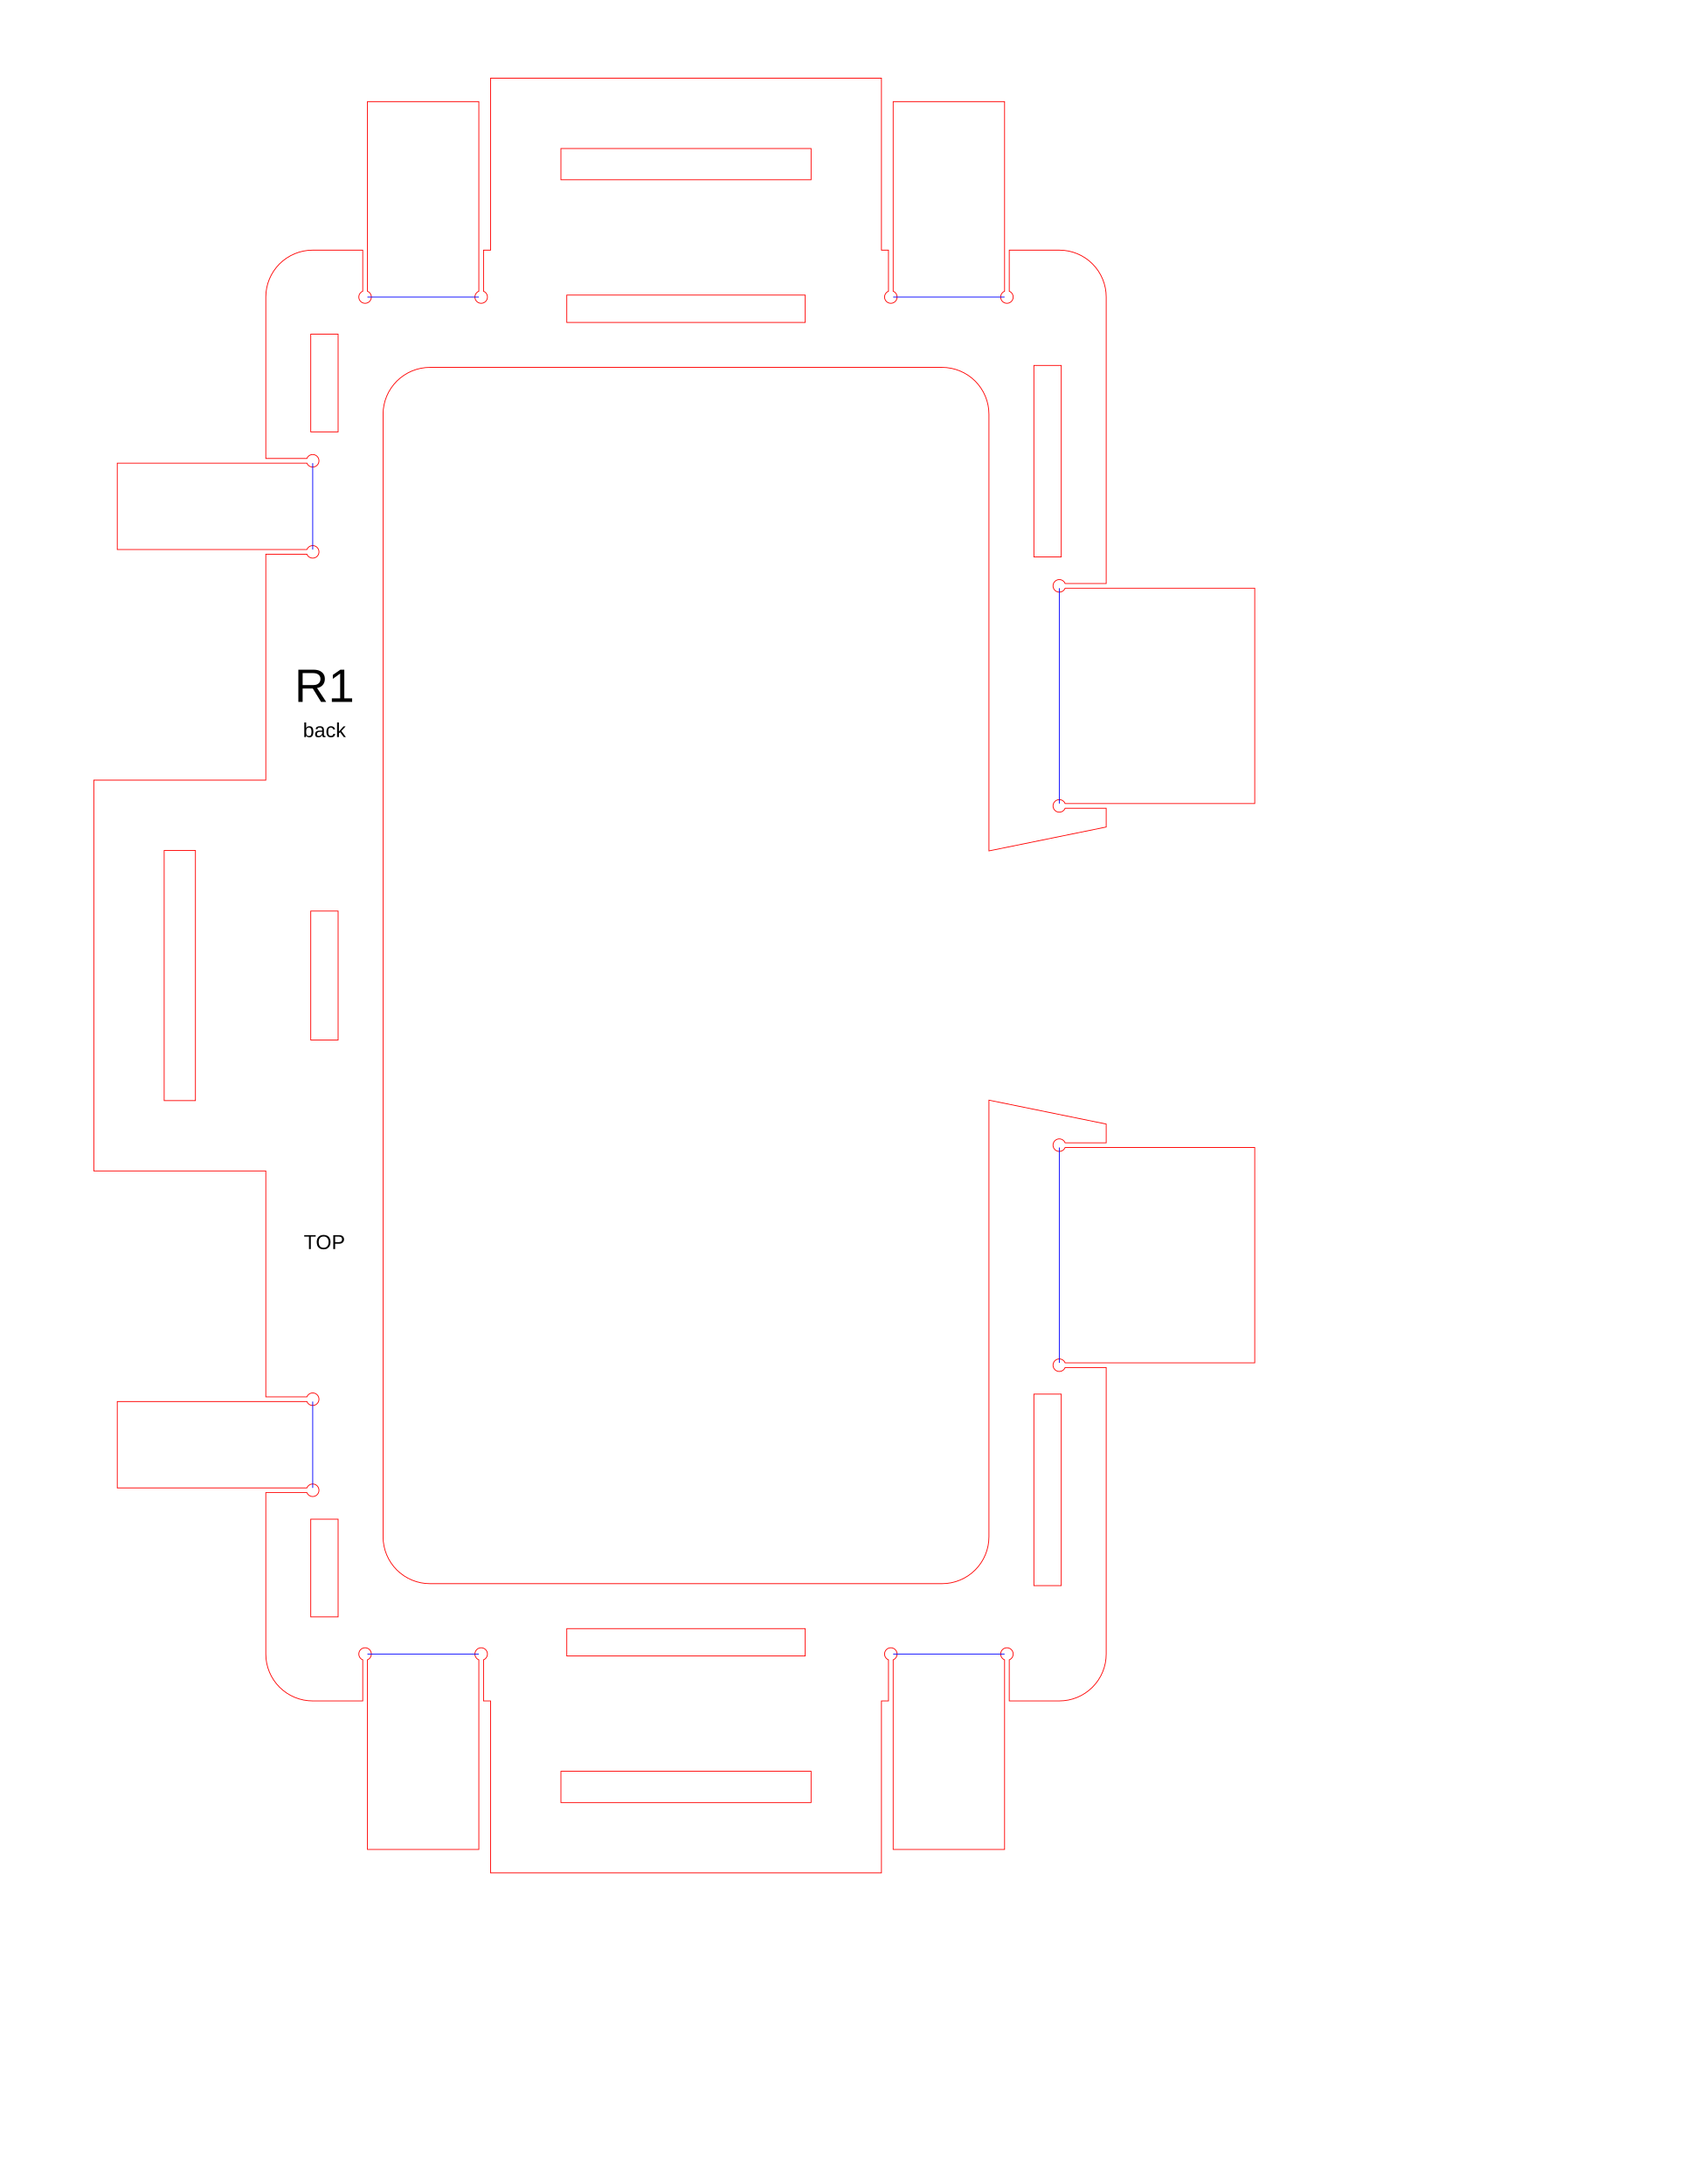
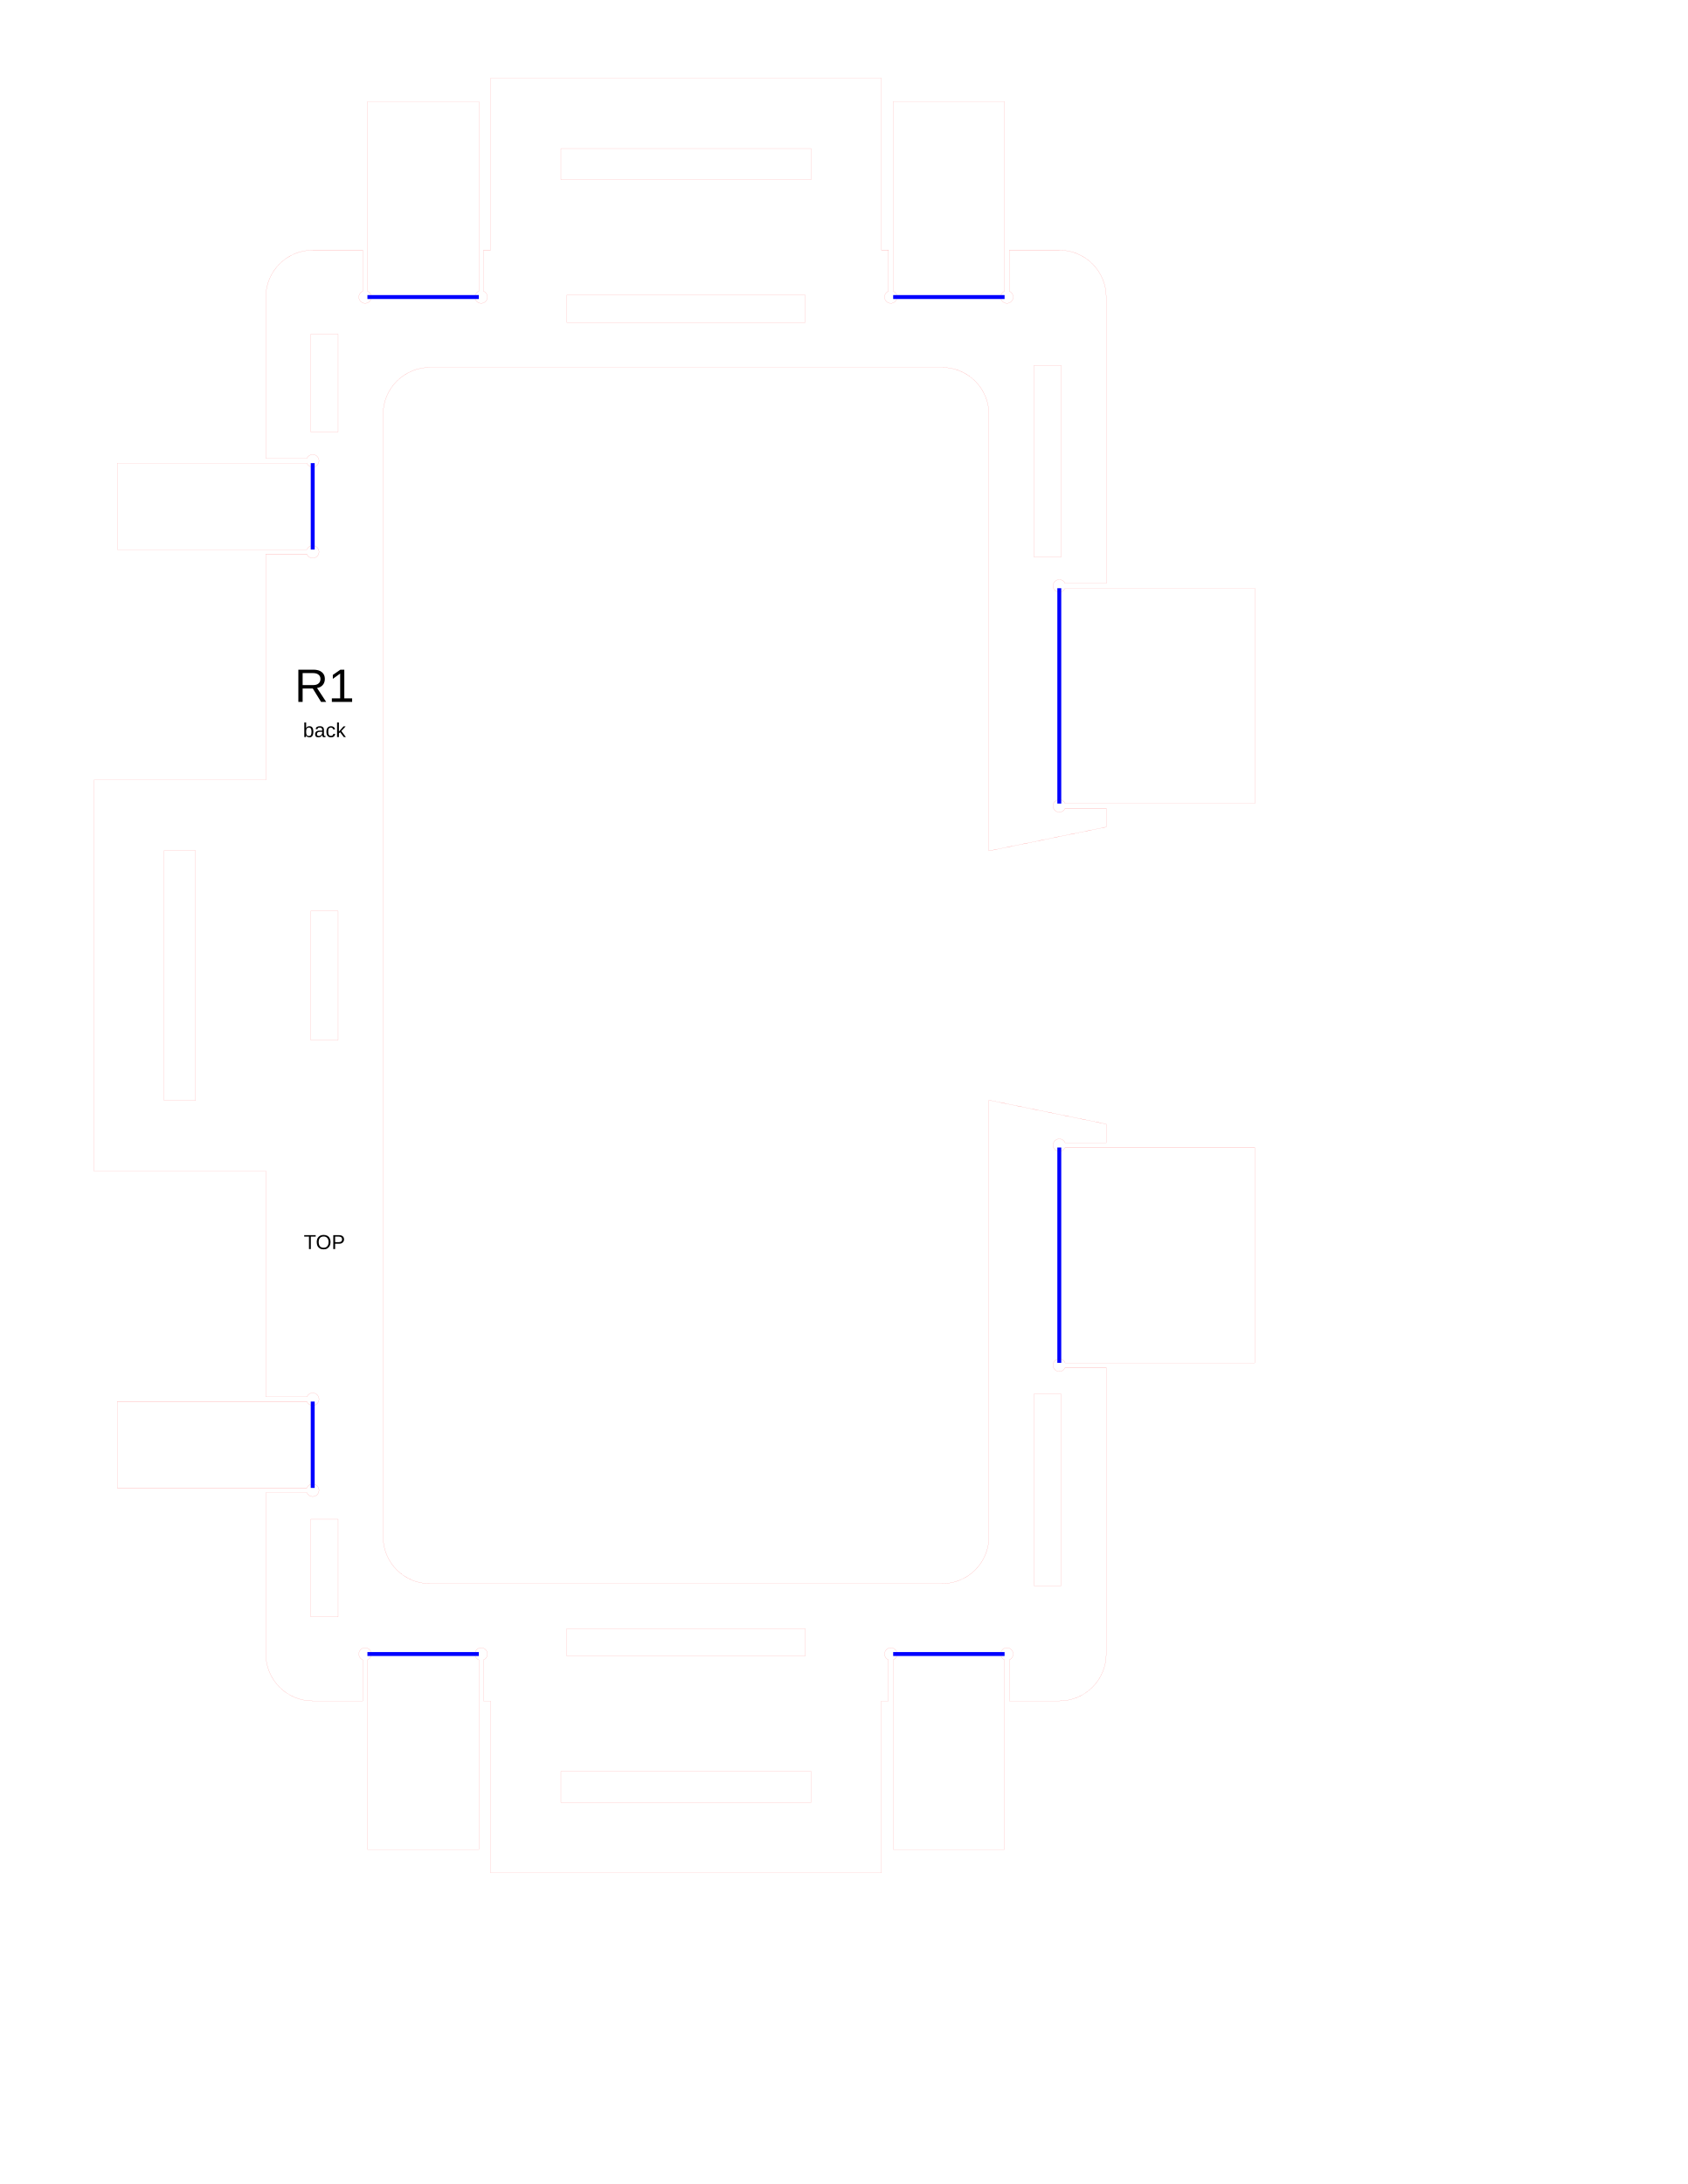
- <svg xmlns="http://www.w3.org/2000/svg" width="215.9mm" height="279.4mm" viewBox="0 0 215.9 279.4">
-   <path fill="none" stroke="#ff0000" stroke-width="0.1" d="M128.000,211.600 L128.007,211.704 L128.027,211.807 L128.061,211.906 L128.107,212.000 L128.165,212.087 L128.234,212.166 L128.313,212.235 L128.400,212.293 L128.494,212.339 L128.500,212.341 L128.500,217.600 L128.500,219.600 L128.500,236.600 L114.250,236.600 L114.250,219.600 L114.250,217.600 L114.250,212.341 L114.256,212.339 L114.350,212.293 L114.437,212.235 L114.516,212.166 L114.585,212.087 L114.643,212.000 L114.689,211.906 L114.723,211.807 L114.743,211.704 L114.750,211.600 L114.743,211.496 L114.723,211.393 L114.689,211.294 L114.643,211.200 L114.585,211.113 L114.516,211.034 L114.437,210.965 L114.350,210.907 L114.256,210.861 L114.157,210.827 L114.054,210.807 L113.950,210.800 L113.846,210.807 L113.743,210.827 L113.644,210.861 L113.550,210.907 L113.463,210.965 L113.384,211.034 L113.315,211.113 L113.257,211.200 L113.211,211.294 L113.177,211.393 L113.157,211.496 L113.150,211.600 L113.157,211.704 L113.177,211.807 L113.211,211.906 L113.257,212.000 L113.315,212.087 L113.384,212.166 L113.463,212.235 L113.550,212.293 L113.644,212.339 L113.650,212.341 L113.650,217.600 L112.750,217.600 L112.750,239.600 L62.750,239.600 L62.750,217.600 L61.850,217.600 L61.850,212.341 L61.856,212.339 L61.950,212.293 L62.037,212.235 L62.116,212.166 L62.185,212.087 L62.243,212.000 L62.289,211.906 L62.323,211.807 L62.343,211.704 L62.350,211.600 L62.343,211.496 L62.323,211.393 L62.289,211.294 L62.243,211.200 L62.185,211.113 L62.116,211.034 L62.037,210.965 L61.950,210.907 L61.856,210.861 L61.757,210.827 L61.654,210.807 L61.550,210.800 L61.446,210.807 L61.343,210.827 L61.244,210.861 L61.150,210.907 L61.063,210.965 L60.984,211.034 L60.915,211.113 L60.857,211.200 L60.811,211.294 L60.777,211.393 L60.757,211.496 L60.750,211.600 L60.757,211.704 L60.777,211.807 L60.811,211.906 L60.857,212.000 L60.915,212.087 L60.984,212.166 L61.063,212.235 L61.150,212.293 L61.244,212.339 L61.250,212.341 L61.250,217.600 L61.250,219.600 L61.250,236.600 L47.000,236.600 L47.000,219.600 L47.000,217.600 L47.000,212.341 L47.006,212.339 L47.100,212.293 L47.187,212.235 L47.266,212.166 L47.335,212.087 L47.393,212.000 L47.439,211.906 L47.473,211.807 L47.493,211.704 L47.500,211.600 L47.493,211.496 L47.473,211.393 L47.439,211.294 L47.393,211.200 L47.335,211.113 L47.266,211.034 L47.187,210.965 L47.100,210.907 L47.006,210.861 L46.907,210.827 L46.804,210.807 L46.700,210.800 L46.596,210.807 L46.493,210.827 L46.394,210.861 L46.300,210.907 L46.213,210.965 L46.134,211.034 L46.065,211.113 L46.007,211.200 L45.961,211.294 L45.927,211.393 L45.907,211.496 L45.900,211.600 L45.907,211.704 L45.927,211.807 L45.961,211.906 L46.007,212.000 L46.065,212.087 L46.134,212.166 L46.213,212.235 L46.300,212.293 L46.394,212.339 L46.400,212.341 L46.400,217.600 L40.000,217.600 L39.412,217.571 L38.829,217.485 L38.258,217.342 L37.704,217.143 L37.172,216.892 L36.667,216.589 L36.194,216.238 L35.757,215.843 L35.362,215.406 L35.011,214.933 L34.708,214.428 L34.457,213.896 L34.258,213.342 L34.115,212.771 L34.029,212.188 L34.000,211.600 L34.000,190.950 L39.259,190.950 L39.261,190.956 L39.307,191.050 L39.365,191.137 L39.434,191.216 L39.513,191.285 L39.600,191.343 L39.694,191.389 L39.793,191.423 L39.896,191.443 L40.000,191.450 L40.104,191.443 L40.207,191.423 L40.306,191.389 L40.400,191.343 L40.487,191.285 L40.566,191.216 L40.635,191.137 L40.693,191.050 L40.739,190.956 L40.773,190.857 L40.793,190.754 L40.800,190.650 L40.793,190.546 L40.773,190.443 L40.739,190.344 L40.693,190.250 L40.635,190.163 L40.566,190.084 L40.487,190.015 L40.400,189.957 L40.306,189.911 L40.207,189.877 L40.104,189.857 L40.000,189.850 L39.896,189.857 L39.793,189.877 L39.694,189.911 L39.600,189.957 L39.513,190.015 L39.434,190.084 L39.365,190.163 L39.307,190.250 L39.261,190.344 L39.259,190.350 L34.000,190.350 L32.000,190.350 L15.000,190.350 L15.000,179.300 L32.000,179.300 L34.000,179.300 L39.259,179.300 L39.261,179.306 L39.307,179.400 L39.365,179.487 L39.434,179.566 L39.513,179.635 L39.600,179.693 L39.694,179.739 L39.793,179.773 L39.896,179.793 L40.000,179.800 L40.104,179.793 L40.207,179.773 L40.306,179.739 L40.400,179.693 L40.487,179.635 L40.566,179.566 L40.635,179.487 L40.693,179.400 L40.739,179.306 L40.773,179.207 L40.793,179.104 L40.800,179.000 L40.793,178.896 L40.773,178.793 L40.739,178.694 L40.693,178.600 L40.635,178.513 L40.566,178.434 L40.487,178.365 L40.400,178.307 L40.306,178.261 L40.207,178.227 L40.104,178.207 L40.000,178.200 L39.896,178.207 L39.793,178.227 L39.694,178.261 L39.600,178.307 L39.513,178.365 L39.434,178.434 L39.365,178.513 L39.307,178.600 L39.261,178.694 L39.259,178.700 L34.000,178.700 L34.000,149.800 L12.000,149.800 L12.000,99.800 L34.000,99.800 L34.000,70.900 L39.259,70.900 L39.261,70.906 L39.307,71.000 L39.365,71.087 L39.434,71.166 L39.513,71.235 L39.600,71.293 L39.694,71.339 L39.793,71.373 L39.896,71.393 L40.000,71.400 L40.104,71.393 L40.207,71.373 L40.306,71.339 L40.400,71.293 L40.487,71.235 L40.566,71.166 L40.635,71.087 L40.693,71.000 L40.739,70.906 L40.773,70.807 L40.793,70.704 L40.800,70.600 L40.793,70.496 L40.773,70.393 L40.739,70.294 L40.693,70.200 L40.635,70.113 L40.566,70.034 L40.487,69.965 L40.400,69.907 L40.306,69.861 L40.207,69.827 L40.104,69.807 L40.000,69.800 L39.896,69.807 L39.793,69.827 L39.694,69.861 L39.600,69.907 L39.513,69.965 L39.434,70.034 L39.365,70.113 L39.307,70.200 L39.261,70.294 L39.259,70.300 L34.000,70.300 L32.000,70.300 L15.000,70.300 L15.000,59.250 L32.000,59.250 L34.000,59.250 L39.259,59.250 L39.261,59.256 L39.307,59.350 L39.365,59.437 L39.434,59.516 L39.513,59.585 L39.600,59.643 L39.694,59.689 L39.793,59.723 L39.896,59.743 L40.000,59.750 L40.104,59.743 L40.207,59.723 L40.306,59.689 L40.400,59.643 L40.487,59.585 L40.566,59.516 L40.635,59.437 L40.693,59.350 L40.739,59.256 L40.773,59.157 L40.793,59.054 L40.800,58.950 L40.793,58.846 L40.773,58.743 L40.739,58.644 L40.693,58.550 L40.635,58.463 L40.566,58.384 L40.487,58.315 L40.400,58.257 L40.306,58.211 L40.207,58.177 L40.104,58.157 L40.000,58.150 L39.896,58.157 L39.793,58.177 L39.694,58.211 L39.600,58.257 L39.513,58.315 L39.434,58.384 L39.365,58.463 L39.307,58.550 L39.261,58.644 L39.259,58.650 L34.000,58.650 L34.000,38.000 L34.029,37.412 L34.115,36.829 L34.258,36.258 L34.457,35.704 L34.708,35.172 L35.011,34.667 L35.362,34.194 L35.757,33.757 L36.194,33.362 L36.667,33.011 L37.172,32.708 L37.704,32.457 L38.258,32.258 L38.829,32.115 L39.412,32.029 L40.000,32.000 L46.400,32.000 L46.400,37.259 L46.394,37.261 L46.300,37.307 L46.213,37.365 L46.134,37.434 L46.065,37.513 L46.007,37.600 L45.961,37.694 L45.927,37.793 L45.907,37.896 L45.900,38.000 L45.907,38.104 L45.927,38.207 L45.961,38.306 L46.007,38.400 L46.065,38.487 L46.134,38.566 L46.213,38.635 L46.300,38.693 L46.394,38.739 L46.493,38.773 L46.596,38.793 L46.700,38.800 L46.804,38.793 L46.907,38.773 L47.006,38.739 L47.100,38.693 L47.187,38.635 L47.266,38.566 L47.335,38.487 L47.393,38.400 L47.439,38.306 L47.473,38.207 L47.493,38.104 L47.500,38.000 L47.493,37.896 L47.473,37.793 L47.439,37.694 L47.393,37.600 L47.335,37.513 L47.266,37.434 L47.187,37.365 L47.100,37.307 L47.006,37.261 L47.000,37.259 L47.000,32.000 L47.000,30.000 L47.000,13.000 L61.250,13.000 L61.250,30.000 L61.250,32.000 L61.250,37.259 L61.244,37.261 L61.150,37.307 L61.063,37.365 L60.984,37.434 L60.915,37.513 L60.857,37.600 L60.811,37.694 L60.777,37.793 L60.757,37.896 L60.750,38.000 L60.757,38.104 L60.777,38.207 L60.811,38.306 L60.857,38.400 L60.915,38.487 L60.984,38.566 L61.063,38.635 L61.150,38.693 L61.244,38.739 L61.343,38.773 L61.446,38.793 L61.550,38.800 L61.654,38.793 L61.757,38.773 L61.856,38.739 L61.950,38.693 L62.037,38.635 L62.116,38.566 L62.185,38.487 L62.243,38.400 L62.289,38.306 L62.323,38.207 L62.343,38.104 L62.350,38.000 L62.343,37.896 L62.323,37.793 L62.289,37.694 L62.243,37.600 L62.185,37.513 L62.116,37.434 L62.037,37.365 L61.950,37.307 L61.856,37.261 L61.850,37.259 L61.850,32.000 L62.750,32.000 L62.750,10.000 L112.750,10.000 L112.750,32.000 L113.650,32.000 L113.650,37.259 L113.644,37.261 L113.550,37.307 L113.463,37.365 L113.384,37.434 L113.315,37.513 L113.257,37.600 L113.211,37.694 L113.177,37.793 L113.157,37.896 L113.150,38.000 L113.157,38.104 L113.177,38.207 L113.211,38.306 L113.257,38.400 L113.315,38.487 L113.384,38.566 L113.463,38.635 L113.550,38.693 L113.644,38.739 L113.743,38.773 L113.846,38.793 L113.950,38.800 L114.054,38.793 L114.157,38.773 L114.256,38.739 L114.350,38.693 L114.437,38.635 L114.516,38.566 L114.585,38.487 L114.643,38.400 L114.689,38.306 L114.723,38.207 L114.743,38.104 L114.750,38.000 L114.743,37.896 L114.723,37.793 L114.689,37.694 L114.643,37.600 L114.585,37.513 L114.516,37.434 L114.437,37.365 L114.350,37.307 L114.256,37.261 L114.250,37.259 L114.250,32.000 L114.250,30.000 L114.250,13.000 L128.500,13.000 L128.500,30.000 L128.500,32.000 L128.500,37.259 L128.494,37.261 L128.400,37.307 L128.313,37.365 L128.234,37.434 L128.165,37.513 L128.107,37.600 L128.061,37.694 L128.027,37.793 L128.007,37.896 L128.000,38.000 L128.007,38.104 L128.027,38.207 L128.061,38.306 L128.107,38.400 L128.165,38.487 L128.234,38.566 L128.313,38.635 L128.400,38.693 L128.494,38.739 L128.593,38.773 L128.696,38.793 L128.800,38.800 L128.904,38.793 L129.007,38.773 L129.106,38.739 L129.200,38.693 L129.287,38.635 L129.366,38.566 L129.435,38.487 L129.493,38.400 L129.539,38.306 L129.573,38.207 L129.593,38.104 L129.600,38.000 L129.593,37.896 L129.573,37.793 L129.539,37.694 L129.493,37.600 L129.435,37.513 L129.366,37.434 L129.287,37.365 L129.200,37.307 L129.106,37.261 L129.100,37.259 L129.100,32.000 L135.500,32.000 L136.088,32.029 L136.671,32.115 L137.242,32.258 L137.796,32.457 L138.328,32.708 L138.833,33.011 L139.306,33.362 L139.743,33.757 L140.138,34.194 L140.489,34.667 L140.792,35.172 L141.043,35.704 L141.242,36.258 L141.385,36.829 L141.471,37.412 L141.500,38.000 L141.500,74.650 L136.241,74.650 L136.239,74.644 L136.193,74.550 L136.135,74.463 L136.066,74.384 L135.987,74.315 L135.900,74.257 L135.806,74.211 L135.707,74.177 L135.604,74.157 L135.500,74.150 L135.396,74.157 L135.293,74.177 L135.194,74.211 L135.100,74.257 L135.013,74.315 L134.934,74.384 L134.865,74.463 L134.807,74.550 L134.761,74.644 L134.727,74.743 L134.707,74.846 L134.700,74.950 L134.707,75.054 L134.727,75.157 L134.761,75.256 L134.807,75.350 L134.865,75.437 L134.934,75.516 L135.013,75.585 L135.100,75.643 L135.194,75.689 L135.293,75.723 L135.396,75.743 L135.500,75.750 L135.604,75.743 L135.707,75.723 L135.806,75.689 L135.900,75.643 L135.987,75.585 L136.066,75.516 L136.135,75.437 L136.193,75.350 L136.239,75.256 L136.241,75.250 L141.500,75.250 L143.500,75.250 L160.500,75.250 L160.500,102.800 L143.500,102.800 L141.500,102.800 L136.241,102.800 L136.239,102.794 L136.193,102.700 L136.135,102.613 L136.066,102.534 L135.987,102.465 L135.900,102.407 L135.806,102.361 L135.707,102.327 L135.604,102.307 L135.500,102.300 L135.396,102.307 L135.293,102.327 L135.194,102.361 L135.100,102.407 L135.013,102.465 L134.934,102.534 L134.865,102.613 L134.807,102.700 L134.761,102.794 L134.727,102.893 L134.707,102.996 L134.700,103.100 L134.707,103.204 L134.727,103.307 L134.761,103.406 L134.807,103.500 L134.865,103.587 L134.934,103.666 L135.013,103.735 L135.100,103.793 L135.194,103.839 L135.293,103.873 L135.396,103.893 L135.500,103.900 L135.604,103.893 L135.707,103.873 L135.806,103.839 L135.900,103.793 L135.987,103.735 L136.066,103.666 L136.135,103.587 L136.193,103.500 L136.239,103.406 L136.241,103.400 L141.500,103.400 L141.500,105.800 L126.500,108.855 L126.500,53.000 L126.471,52.412 L126.385,51.829 L126.242,51.258 L126.043,50.704 L125.792,50.172 L125.489,49.667 L125.138,49.194 L124.743,48.757 L124.306,48.362 L123.833,48.011 L123.328,47.708 L122.796,47.457 L122.242,47.258 L121.671,47.115 L121.088,47.029 L120.500,47.000 L55.000,47.000 L54.412,47.029 L53.829,47.115 L53.258,47.258 L52.704,47.457 L52.172,47.708 L51.667,48.011 L51.194,48.362 L50.757,48.757 L50.362,49.194 L50.011,49.667 L49.708,50.172 L49.457,50.704 L49.258,51.258 L49.115,51.829 L49.029,52.412 L49.000,53.000 L49.000,196.600 L49.029,197.188 L49.115,197.771 L49.258,198.342 L49.457,198.896 L49.708,199.428 L50.011,199.933 L50.362,200.406 L50.757,200.843 L51.194,201.238 L51.667,201.589 L52.172,201.892 L52.704,202.143 L53.258,202.342 L53.829,202.485 L54.412,202.571 L55.000,202.600 L120.500,202.600 L121.088,202.571 L121.671,202.485 L122.242,202.342 L122.796,202.143 L123.328,201.892 L123.833,201.589 L124.306,201.238 L124.743,200.843 L125.138,200.406 L125.489,199.933 L125.792,199.428 L126.043,198.896 L126.242,198.342 L126.385,197.771 L126.471,197.188 L126.500,196.600 L126.500,140.745 L141.500,143.800 L141.500,146.200 L136.241,146.200 L136.239,146.194 L136.193,146.100 L136.135,146.013 L136.066,145.934 L135.987,145.865 L135.900,145.807 L135.806,145.761 L135.707,145.727 L135.604,145.707 L135.500,145.700 L135.396,145.707 L135.293,145.727 L135.194,145.761 L135.100,145.807 L135.013,145.865 L134.934,145.934 L134.865,146.013 L134.807,146.100 L134.761,146.194 L134.727,146.293 L134.707,146.396 L134.700,146.500 L134.707,146.604 L134.727,146.707 L134.761,146.806 L134.807,146.900 L134.865,146.987 L134.934,147.066 L135.013,147.135 L135.100,147.193 L135.194,147.239 L135.293,147.273 L135.396,147.293 L135.500,147.300 L135.604,147.293 L135.707,147.273 L135.806,147.239 L135.900,147.193 L135.987,147.135 L136.066,147.066 L136.135,146.987 L136.193,146.900 L136.239,146.806 L136.241,146.800 L141.500,146.800 L143.500,146.800 L160.500,146.800 L160.500,174.350 L143.500,174.350 L141.500,174.350 L136.241,174.350 L136.239,174.344 L136.193,174.250 L136.135,174.163 L136.066,174.084 L135.987,174.015 L135.900,173.957 L135.806,173.911 L135.707,173.877 L135.604,173.857 L135.500,173.850 L135.396,173.857 L135.293,173.877 L135.194,173.911 L135.100,173.957 L135.013,174.015 L134.934,174.084 L134.865,174.163 L134.807,174.250 L134.761,174.344 L134.727,174.443 L134.707,174.546 L134.700,174.650 L134.707,174.754 L134.727,174.857 L134.761,174.956 L134.807,175.050 L134.865,175.137 L134.934,175.216 L135.013,175.285 L135.100,175.343 L135.194,175.389 L135.293,175.423 L135.396,175.443 L135.500,175.450 L135.604,175.443 L135.707,175.423 L135.806,175.389 L135.900,175.343 L135.987,175.285 L136.066,175.216 L136.135,175.137 L136.193,175.050 L136.239,174.956 L136.241,174.950 L141.500,174.950 L141.500,211.600 L141.471,212.188 L141.385,212.771 L141.242,213.342 L141.043,213.896 L140.792,214.428 L140.489,214.933 L140.138,215.406 L139.743,215.843 L139.306,216.238 L138.833,216.589 L138.328,216.892 L137.796,217.143 L137.242,217.342 L136.671,217.485 L136.088,217.571 L135.500,217.600 L129.100,217.600 L129.100,212.341 L129.106,212.339 L129.200,212.293 L129.287,212.235 L129.366,212.166 L129.435,212.087 L129.493,212.000 L129.539,211.906 L129.573,211.807 L129.593,211.704 L129.600,211.600 L129.593,211.496 L129.573,211.393 L129.539,211.294 L129.493,211.200 L129.435,211.113 L129.366,211.034 L129.287,210.965 L129.200,210.907 L129.106,210.861 L129.007,210.827 L128.904,210.807 L128.800,210.800 L128.696,210.807 L128.593,210.827 L128.494,210.861 L128.400,210.907 L128.313,210.965 L128.234,211.034 L128.165,211.113 L128.107,211.200 L128.061,211.294 L128.027,211.393 L128.007,211.496 L128.000,211.600 Z" />
-   <path fill="none" stroke="#ff0000" stroke-width="0.1" d="M71.750,230.600 L103.750,230.600 L103.750,226.600 L71.750,226.600 L71.750,230.600 Z" />
-   <path fill="none" stroke="#ff0000" stroke-width="0.1" d="M39.750,194.350 L39.750,206.850 L43.250,206.850 L43.250,194.350 L39.750,194.350 Z" />
-   <path fill="none" stroke="#ff0000" stroke-width="0.1" d="M135.750,178.350 L132.250,178.350 L132.250,202.850 L135.750,202.850 L135.750,178.350 Z" />
-   <path fill="none" stroke="#ff0000" stroke-width="0.1" d="M103.000,211.850 L103.000,208.350 L72.500,208.350 L72.500,211.850 L103.000,211.850 Z" />
-   <path fill="none" stroke="#ff0000" stroke-width="0.1" d="M71.750,23.000 L103.750,23.000 L103.750,19.000 L71.750,19.000 L71.750,23.000 Z" />
-   <path fill="none" stroke="#ff0000" stroke-width="0.1" d="M39.750,42.750 L39.750,55.250 L43.250,55.250 L43.250,42.750 L39.750,42.750 Z" />
-   <path fill="none" stroke="#ff0000" stroke-width="0.1" d="M135.750,46.750 L132.250,46.750 L132.250,71.250 L135.750,71.250 L135.750,46.750 Z" />
-   <path fill="none" stroke="#ff0000" stroke-width="0.1" d="M103.000,41.250 L103.000,37.750 L72.500,37.750 L72.500,41.250 L103.000,41.250 Z" />
-   <path fill="none" stroke="#ff0000" stroke-width="0.1" d="M39.750,133.050 L43.250,133.050 L43.250,116.550 L39.750,116.550 L39.750,133.050 Z" />
-   <path fill="none" stroke="#ff0000" stroke-width="0.1" d="M21.000,108.800 L21.000,140.800 L25.000,140.800 L25.000,108.800 L21.000,108.800 Z" />
-   <path fill="none" stroke="#0000ff" stroke-width="0.1" d="M40.000,190.350 L40.000,179.300" />
-   <path fill="none" stroke="#0000ff" stroke-width="0.1" d="M135.500,174.350 L135.500,146.800" />
-   <path fill="none" stroke="#0000ff" stroke-width="0.1" d="M128.500,211.600 L114.250,211.600" />
-   <path fill="none" stroke="#0000ff" stroke-width="0.1" d="M61.250,211.600 L47.000,211.600" />
-   <path fill="none" stroke="#0000ff" stroke-width="0.1" d="M40.000,70.300 L40.000,59.250" />
-   <path fill="none" stroke="#0000ff" stroke-width="0.1" d="M135.500,102.800 L135.500,75.250" />
-   <path fill="none" stroke="#0000ff" stroke-width="0.1" d="M128.500,38.000 L114.250,38.000" />
-   <path fill="none" stroke="#0000ff" stroke-width="0.1" d="M61.250,38.000 L47.000,38.000" />
+ <svg xmlns="http://www.w3.org/2000/svg" version="1.1" width="215.9mm" height="279.4mm" viewBox="0 0 215.9 279.4">
+   <path fill="none" stroke="#ff0000" stroke-width="0.01" d="M128.000,211.600 L128.007,211.704 L128.027,211.807 L128.061,211.906 L128.107,212.000 L128.165,212.087 L128.234,212.166 L128.313,212.235 L128.400,212.293 L128.494,212.339 L128.500,212.341 L128.500,217.600 L128.500,219.600 L128.500,236.600 L114.250,236.600 L114.250,219.600 L114.250,217.600 L114.250,212.341 L114.256,212.339 L114.350,212.293 L114.437,212.235 L114.516,212.166 L114.585,212.087 L114.643,212.000 L114.689,211.906 L114.723,211.807 L114.743,211.704 L114.750,211.600 L114.743,211.496 L114.723,211.393 L114.689,211.294 L114.643,211.200 L114.585,211.113 L114.516,211.034 L114.437,210.965 L114.350,210.907 L114.256,210.861 L114.157,210.827 L114.054,210.807 L113.950,210.800 L113.846,210.807 L113.743,210.827 L113.644,210.861 L113.550,210.907 L113.463,210.965 L113.384,211.034 L113.315,211.113 L113.257,211.200 L113.211,211.294 L113.177,211.393 L113.157,211.496 L113.150,211.600 L113.157,211.704 L113.177,211.807 L113.211,211.906 L113.257,212.000 L113.315,212.087 L113.384,212.166 L113.463,212.235 L113.550,212.293 L113.644,212.339 L113.650,212.341 L113.650,217.600 L112.750,217.600 L112.750,239.600 L62.750,239.600 L62.750,217.600 L61.850,217.600 L61.850,212.341 L61.856,212.339 L61.950,212.293 L62.037,212.235 L62.116,212.166 L62.185,212.087 L62.243,212.000 L62.289,211.906 L62.323,211.807 L62.343,211.704 L62.350,211.600 L62.343,211.496 L62.323,211.393 L62.289,211.294 L62.243,211.200 L62.185,211.113 L62.116,211.034 L62.037,210.965 L61.950,210.907 L61.856,210.861 L61.757,210.827 L61.654,210.807 L61.550,210.800 L61.446,210.807 L61.343,210.827 L61.244,210.861 L61.150,210.907 L61.063,210.965 L60.984,211.034 L60.915,211.113 L60.857,211.200 L60.811,211.294 L60.777,211.393 L60.757,211.496 L60.750,211.600 L60.757,211.704 L60.777,211.807 L60.811,211.906 L60.857,212.000 L60.915,212.087 L60.984,212.166 L61.063,212.235 L61.150,212.293 L61.244,212.339 L61.250,212.341 L61.250,217.600 L61.250,219.600 L61.250,236.600 L47.000,236.600 L47.000,219.600 L47.000,217.600 L47.000,212.341 L47.006,212.339 L47.100,212.293 L47.187,212.235 L47.266,212.166 L47.335,212.087 L47.393,212.000 L47.439,211.906 L47.473,211.807 L47.493,211.704 L47.500,211.600 L47.493,211.496 L47.473,211.393 L47.439,211.294 L47.393,211.200 L47.335,211.113 L47.266,211.034 L47.187,210.965 L47.100,210.907 L47.006,210.861 L46.907,210.827 L46.804,210.807 L46.700,210.800 L46.596,210.807 L46.493,210.827 L46.394,210.861 L46.300,210.907 L46.213,210.965 L46.134,211.034 L46.065,211.113 L46.007,211.200 L45.961,211.294 L45.927,211.393 L45.907,211.496 L45.900,211.600 L45.907,211.704 L45.927,211.807 L45.961,211.906 L46.007,212.000 L46.065,212.087 L46.134,212.166 L46.213,212.235 L46.300,212.293 L46.394,212.339 L46.400,212.341 L46.400,217.600 L40.000,217.600 L39.412,217.571 L38.829,217.485 L38.258,217.342 L37.704,217.143 L37.172,216.892 L36.667,216.589 L36.194,216.238 L35.757,215.843 L35.362,215.406 L35.011,214.933 L34.708,214.428 L34.457,213.896 L34.258,213.342 L34.115,212.771 L34.029,212.188 L34.000,211.600 L34.000,190.950 L39.259,190.950 L39.261,190.956 L39.307,191.050 L39.365,191.137 L39.434,191.216 L39.513,191.285 L39.600,191.343 L39.694,191.389 L39.793,191.423 L39.896,191.443 L40.000,191.450 L40.104,191.443 L40.207,191.423 L40.306,191.389 L40.400,191.343 L40.487,191.285 L40.566,191.216 L40.635,191.137 L40.693,191.050 L40.739,190.956 L40.773,190.857 L40.793,190.754 L40.800,190.650 L40.793,190.546 L40.773,190.443 L40.739,190.344 L40.693,190.250 L40.635,190.163 L40.566,190.084 L40.487,190.015 L40.400,189.957 L40.306,189.911 L40.207,189.877 L40.104,189.857 L40.000,189.850 L39.896,189.857 L39.793,189.877 L39.694,189.911 L39.600,189.957 L39.513,190.015 L39.434,190.084 L39.365,190.163 L39.307,190.250 L39.261,190.344 L39.259,190.350 L34.000,190.350 L32.000,190.350 L15.000,190.350 L15.000,179.300 L32.000,179.300 L34.000,179.300 L39.259,179.300 L39.261,179.306 L39.307,179.400 L39.365,179.487 L39.434,179.566 L39.513,179.635 L39.600,179.693 L39.694,179.739 L39.793,179.773 L39.896,179.793 L40.000,179.800 L40.104,179.793 L40.207,179.773 L40.306,179.739 L40.400,179.693 L40.487,179.635 L40.566,179.566 L40.635,179.487 L40.693,179.400 L40.739,179.306 L40.773,179.207 L40.793,179.104 L40.800,179.000 L40.793,178.896 L40.773,178.793 L40.739,178.694 L40.693,178.600 L40.635,178.513 L40.566,178.434 L40.487,178.365 L40.400,178.307 L40.306,178.261 L40.207,178.227 L40.104,178.207 L40.000,178.200 L39.896,178.207 L39.793,178.227 L39.694,178.261 L39.600,178.307 L39.513,178.365 L39.434,178.434 L39.365,178.513 L39.307,178.600 L39.261,178.694 L39.259,178.700 L34.000,178.700 L34.000,149.800 L12.000,149.800 L12.000,99.800 L34.000,99.800 L34.000,70.900 L39.259,70.900 L39.261,70.906 L39.307,71.000 L39.365,71.087 L39.434,71.166 L39.513,71.235 L39.600,71.293 L39.694,71.339 L39.793,71.373 L39.896,71.393 L40.000,71.400 L40.104,71.393 L40.207,71.373 L40.306,71.339 L40.400,71.293 L40.487,71.235 L40.566,71.166 L40.635,71.087 L40.693,71.000 L40.739,70.906 L40.773,70.807 L40.793,70.704 L40.800,70.600 L40.793,70.496 L40.773,70.393 L40.739,70.294 L40.693,70.200 L40.635,70.113 L40.566,70.034 L40.487,69.965 L40.400,69.907 L40.306,69.861 L40.207,69.827 L40.104,69.807 L40.000,69.800 L39.896,69.807 L39.793,69.827 L39.694,69.861 L39.600,69.907 L39.513,69.965 L39.434,70.034 L39.365,70.113 L39.307,70.200 L39.261,70.294 L39.259,70.300 L34.000,70.300 L32.000,70.300 L15.000,70.300 L15.000,59.250 L32.000,59.250 L34.000,59.250 L39.259,59.250 L39.261,59.256 L39.307,59.350 L39.365,59.437 L39.434,59.516 L39.513,59.585 L39.600,59.643 L39.694,59.689 L39.793,59.723 L39.896,59.743 L40.000,59.750 L40.104,59.743 L40.207,59.723 L40.306,59.689 L40.400,59.643 L40.487,59.585 L40.566,59.516 L40.635,59.437 L40.693,59.350 L40.739,59.256 L40.773,59.157 L40.793,59.054 L40.800,58.950 L40.793,58.846 L40.773,58.743 L40.739,58.644 L40.693,58.550 L40.635,58.463 L40.566,58.384 L40.487,58.315 L40.400,58.257 L40.306,58.211 L40.207,58.177 L40.104,58.157 L40.000,58.150 L39.896,58.157 L39.793,58.177 L39.694,58.211 L39.600,58.257 L39.513,58.315 L39.434,58.384 L39.365,58.463 L39.307,58.550 L39.261,58.644 L39.259,58.650 L34.000,58.650 L34.000,38.000 L34.029,37.412 L34.115,36.829 L34.258,36.258 L34.457,35.704 L34.708,35.172 L35.011,34.667 L35.362,34.194 L35.757,33.757 L36.194,33.362 L36.667,33.011 L37.172,32.708 L37.704,32.457 L38.258,32.258 L38.829,32.115 L39.412,32.029 L40.000,32.000 L46.400,32.000 L46.400,37.259 L46.394,37.261 L46.300,37.307 L46.213,37.365 L46.134,37.434 L46.065,37.513 L46.007,37.600 L45.961,37.694 L45.927,37.793 L45.907,37.896 L45.900,38.000 L45.907,38.104 L45.927,38.207 L45.961,38.306 L46.007,38.400 L46.065,38.487 L46.134,38.566 L46.213,38.635 L46.300,38.693 L46.394,38.739 L46.493,38.773 L46.596,38.793 L46.700,38.800 L46.804,38.793 L46.907,38.773 L47.006,38.739 L47.100,38.693 L47.187,38.635 L47.266,38.566 L47.335,38.487 L47.393,38.400 L47.439,38.306 L47.473,38.207 L47.493,38.104 L47.500,38.000 L47.493,37.896 L47.473,37.793 L47.439,37.694 L47.393,37.600 L47.335,37.513 L47.266,37.434 L47.187,37.365 L47.100,37.307 L47.006,37.261 L47.000,37.259 L47.000,32.000 L47.000,30.000 L47.000,13.000 L61.250,13.000 L61.250,30.000 L61.250,32.000 L61.250,37.259 L61.244,37.261 L61.150,37.307 L61.063,37.365 L60.984,37.434 L60.915,37.513 L60.857,37.600 L60.811,37.694 L60.777,37.793 L60.757,37.896 L60.750,38.000 L60.757,38.104 L60.777,38.207 L60.811,38.306 L60.857,38.400 L60.915,38.487 L60.984,38.566 L61.063,38.635 L61.150,38.693 L61.244,38.739 L61.343,38.773 L61.446,38.793 L61.550,38.800 L61.654,38.793 L61.757,38.773 L61.856,38.739 L61.950,38.693 L62.037,38.635 L62.116,38.566 L62.185,38.487 L62.243,38.400 L62.289,38.306 L62.323,38.207 L62.343,38.104 L62.350,38.000 L62.343,37.896 L62.323,37.793 L62.289,37.694 L62.243,37.600 L62.185,37.513 L62.116,37.434 L62.037,37.365 L61.950,37.307 L61.856,37.261 L61.850,37.259 L61.850,32.000 L62.750,32.000 L62.750,10.000 L112.750,10.000 L112.750,32.000 L113.650,32.000 L113.650,37.259 L113.644,37.261 L113.550,37.307 L113.463,37.365 L113.384,37.434 L113.315,37.513 L113.257,37.600 L113.211,37.694 L113.177,37.793 L113.157,37.896 L113.150,38.000 L113.157,38.104 L113.177,38.207 L113.211,38.306 L113.257,38.400 L113.315,38.487 L113.384,38.566 L113.463,38.635 L113.550,38.693 L113.644,38.739 L113.743,38.773 L113.846,38.793 L113.950,38.800 L114.054,38.793 L114.157,38.773 L114.256,38.739 L114.350,38.693 L114.437,38.635 L114.516,38.566 L114.585,38.487 L114.643,38.400 L114.689,38.306 L114.723,38.207 L114.743,38.104 L114.750,38.000 L114.743,37.896 L114.723,37.793 L114.689,37.694 L114.643,37.600 L114.585,37.513 L114.516,37.434 L114.437,37.365 L114.350,37.307 L114.256,37.261 L114.250,37.259 L114.250,32.000 L114.250,30.000 L114.250,13.000 L128.500,13.000 L128.500,30.000 L128.500,32.000 L128.500,37.259 L128.494,37.261 L128.400,37.307 L128.313,37.365 L128.234,37.434 L128.165,37.513 L128.107,37.600 L128.061,37.694 L128.027,37.793 L128.007,37.896 L128.000,38.000 L128.007,38.104 L128.027,38.207 L128.061,38.306 L128.107,38.400 L128.165,38.487 L128.234,38.566 L128.313,38.635 L128.400,38.693 L128.494,38.739 L128.593,38.773 L128.696,38.793 L128.800,38.800 L128.904,38.793 L129.007,38.773 L129.106,38.739 L129.200,38.693 L129.287,38.635 L129.366,38.566 L129.435,38.487 L129.493,38.400 L129.539,38.306 L129.573,38.207 L129.593,38.104 L129.600,38.000 L129.593,37.896 L129.573,37.793 L129.539,37.694 L129.493,37.600 L129.435,37.513 L129.366,37.434 L129.287,37.365 L129.200,37.307 L129.106,37.261 L129.100,37.259 L129.100,32.000 L135.500,32.000 L136.088,32.029 L136.671,32.115 L137.242,32.258 L137.796,32.457 L138.328,32.708 L138.833,33.011 L139.306,33.362 L139.743,33.757 L140.138,34.194 L140.489,34.667 L140.792,35.172 L141.043,35.704 L141.242,36.258 L141.385,36.829 L141.471,37.412 L141.500,38.000 L141.500,74.650 L136.241,74.650 L136.239,74.644 L136.193,74.550 L136.135,74.463 L136.066,74.384 L135.987,74.315 L135.900,74.257 L135.806,74.211 L135.707,74.177 L135.604,74.157 L135.500,74.150 L135.396,74.157 L135.293,74.177 L135.194,74.211 L135.100,74.257 L135.013,74.315 L134.934,74.384 L134.865,74.463 L134.807,74.550 L134.761,74.644 L134.727,74.743 L134.707,74.846 L134.700,74.950 L134.707,75.054 L134.727,75.157 L134.761,75.256 L134.807,75.350 L134.865,75.437 L134.934,75.516 L135.013,75.585 L135.100,75.643 L135.194,75.689 L135.293,75.723 L135.396,75.743 L135.500,75.750 L135.604,75.743 L135.707,75.723 L135.806,75.689 L135.900,75.643 L135.987,75.585 L136.066,75.516 L136.135,75.437 L136.193,75.350 L136.239,75.256 L136.241,75.250 L141.500,75.250 L143.500,75.250 L160.500,75.250 L160.500,102.800 L143.500,102.800 L141.500,102.800 L136.241,102.800 L136.239,102.794 L136.193,102.700 L136.135,102.613 L136.066,102.534 L135.987,102.465 L135.900,102.407 L135.806,102.361 L135.707,102.327 L135.604,102.307 L135.500,102.300 L135.396,102.307 L135.293,102.327 L135.194,102.361 L135.100,102.407 L135.013,102.465 L134.934,102.534 L134.865,102.613 L134.807,102.700 L134.761,102.794 L134.727,102.893 L134.707,102.996 L134.700,103.100 L134.707,103.204 L134.727,103.307 L134.761,103.406 L134.807,103.500 L134.865,103.587 L134.934,103.666 L135.013,103.735 L135.100,103.793 L135.194,103.839 L135.293,103.873 L135.396,103.893 L135.500,103.900 L135.604,103.893 L135.707,103.873 L135.806,103.839 L135.900,103.793 L135.987,103.735 L136.066,103.666 L136.135,103.587 L136.193,103.500 L136.239,103.406 L136.241,103.400 L141.500,103.400 L141.500,105.800 L126.500,108.855 L126.500,53.000 L126.471,52.412 L126.385,51.829 L126.242,51.258 L126.043,50.704 L125.792,50.172 L125.489,49.667 L125.138,49.194 L124.743,48.757 L124.306,48.362 L123.833,48.011 L123.328,47.708 L122.796,47.457 L122.242,47.258 L121.671,47.115 L121.088,47.029 L120.500,47.000 L55.000,47.000 L54.412,47.029 L53.829,47.115 L53.258,47.258 L52.704,47.457 L52.172,47.708 L51.667,48.011 L51.194,48.362 L50.757,48.757 L50.362,49.194 L50.011,49.667 L49.708,50.172 L49.457,50.704 L49.258,51.258 L49.115,51.829 L49.029,52.412 L49.000,53.000 L49.000,196.600 L49.029,197.188 L49.115,197.771 L49.258,198.342 L49.457,198.896 L49.708,199.428 L50.011,199.933 L50.362,200.406 L50.757,200.843 L51.194,201.238 L51.667,201.589 L52.172,201.892 L52.704,202.143 L53.258,202.342 L53.829,202.485 L54.412,202.571 L55.000,202.600 L120.500,202.600 L121.088,202.571 L121.671,202.485 L122.242,202.342 L122.796,202.143 L123.328,201.892 L123.833,201.589 L124.306,201.238 L124.743,200.843 L125.138,200.406 L125.489,199.933 L125.792,199.428 L126.043,198.896 L126.242,198.342 L126.385,197.771 L126.471,197.188 L126.500,196.600 L126.500,140.745 L141.500,143.800 L141.500,146.200 L136.241,146.200 L136.239,146.194 L136.193,146.100 L136.135,146.013 L136.066,145.934 L135.987,145.865 L135.900,145.807 L135.806,145.761 L135.707,145.727 L135.604,145.707 L135.500,145.700 L135.396,145.707 L135.293,145.727 L135.194,145.761 L135.100,145.807 L135.013,145.865 L134.934,145.934 L134.865,146.013 L134.807,146.100 L134.761,146.194 L134.727,146.293 L134.707,146.396 L134.700,146.500 L134.707,146.604 L134.727,146.707 L134.761,146.806 L134.807,146.900 L134.865,146.987 L134.934,147.066 L135.013,147.135 L135.100,147.193 L135.194,147.239 L135.293,147.273 L135.396,147.293 L135.500,147.300 L135.604,147.293 L135.707,147.273 L135.806,147.239 L135.900,147.193 L135.987,147.135 L136.066,147.066 L136.135,146.987 L136.193,146.900 L136.239,146.806 L136.241,146.800 L141.500,146.800 L143.500,146.800 L160.500,146.800 L160.500,174.350 L143.500,174.350 L141.500,174.350 L136.241,174.350 L136.239,174.344 L136.193,174.250 L136.135,174.163 L136.066,174.084 L135.987,174.015 L135.900,173.957 L135.806,173.911 L135.707,173.877 L135.604,173.857 L135.500,173.850 L135.396,173.857 L135.293,173.877 L135.194,173.911 L135.100,173.957 L135.013,174.015 L134.934,174.084 L134.865,174.163 L134.807,174.250 L134.761,174.344 L134.727,174.443 L134.707,174.546 L134.700,174.650 L134.707,174.754 L134.727,174.857 L134.761,174.956 L134.807,175.050 L134.865,175.137 L134.934,175.216 L135.013,175.285 L135.100,175.343 L135.194,175.389 L135.293,175.423 L135.396,175.443 L135.500,175.450 L135.604,175.443 L135.707,175.423 L135.806,175.389 L135.900,175.343 L135.987,175.285 L136.066,175.216 L136.135,175.137 L136.193,175.050 L136.239,174.956 L136.241,174.950 L141.500,174.950 L141.500,211.600 L141.471,212.188 L141.385,212.771 L141.242,213.342 L141.043,213.896 L140.792,214.428 L140.489,214.933 L140.138,215.406 L139.743,215.843 L139.306,216.238 L138.833,216.589 L138.328,216.892 L137.796,217.143 L137.242,217.342 L136.671,217.485 L136.088,217.571 L135.500,217.600 L129.100,217.600 L129.100,212.341 L129.106,212.339 L129.200,212.293 L129.287,212.235 L129.366,212.166 L129.435,212.087 L129.493,212.000 L129.539,211.906 L129.573,211.807 L129.593,211.704 L129.600,211.600 L129.593,211.496 L129.573,211.393 L129.539,211.294 L129.493,211.200 L129.435,211.113 L129.366,211.034 L129.287,210.965 L129.200,210.907 L129.106,210.861 L129.007,210.827 L128.904,210.807 L128.800,210.800 L128.696,210.807 L128.593,210.827 L128.494,210.861 L128.400,210.907 L128.313,210.965 L128.234,211.034 L128.165,211.113 L128.107,211.200 L128.061,211.294 L128.027,211.393 L128.007,211.496 L128.000,211.600 Z" />
+   <path fill="none" stroke="#ff0000" stroke-width="0.01" d="M71.750,230.600 L103.750,230.600 L103.750,226.600 L71.750,226.600 L71.750,230.600 Z" />
+   <path fill="none" stroke="#ff0000" stroke-width="0.01" d="M39.750,194.350 L39.750,206.850 L43.250,206.850 L43.250,194.350 L39.750,194.350 Z" />
+   <path fill="none" stroke="#ff0000" stroke-width="0.01" d="M135.750,178.350 L132.250,178.350 L132.250,202.850 L135.750,202.850 L135.750,178.350 Z" />
+   <path fill="none" stroke="#ff0000" stroke-width="0.01" d="M103.000,211.850 L103.000,208.350 L72.500,208.350 L72.500,211.850 L103.000,211.850 Z" />
+   <path fill="none" stroke="#ff0000" stroke-width="0.01" d="M71.750,23.000 L103.750,23.000 L103.750,19.000 L71.750,19.000 L71.750,23.000 Z" />
+   <path fill="none" stroke="#ff0000" stroke-width="0.01" d="M39.750,42.750 L39.750,55.250 L43.250,55.250 L43.250,42.750 L39.750,42.750 Z" />
+   <path fill="none" stroke="#ff0000" stroke-width="0.01" d="M135.750,46.750 L132.250,46.750 L132.250,71.250 L135.750,71.250 L135.750,46.750 Z" />
+   <path fill="none" stroke="#ff0000" stroke-width="0.01" d="M103.000,41.250 L103.000,37.750 L72.500,37.750 L72.500,41.250 L103.000,41.250 Z" />
+   <path fill="none" stroke="#ff0000" stroke-width="0.01" d="M39.750,133.050 L43.250,133.050 L43.250,116.550 L39.750,116.550 L39.750,133.050 Z" />
+   <path fill="none" stroke="#ff0000" stroke-width="0.01" d="M21.000,108.800 L21.000,140.800 L25.000,140.800 L25.000,108.800 L21.000,108.800 Z" />
+   <path fill="none" stroke="#0000ff" stroke-width="0.5" d="M40.000,190.350 L40.000,179.300" />
+   <path fill="none" stroke="#0000ff" stroke-width="0.5" d="M135.500,174.350 L135.500,146.800" />
+   <path fill="none" stroke="#0000ff" stroke-width="0.5" d="M128.500,211.600 L114.250,211.600" />
+   <path fill="none" stroke="#0000ff" stroke-width="0.5" d="M61.250,211.600 L47.000,211.600" />
+   <path fill="none" stroke="#0000ff" stroke-width="0.5" d="M40.000,70.300 L40.000,59.250" />
+   <path fill="none" stroke="#0000ff" stroke-width="0.5" d="M135.500,102.800 L135.500,75.250" />
+   <path fill="none" stroke="#0000ff" stroke-width="0.5" d="M128.500,38.000 L114.250,38.000" />
+   <path fill="none" stroke="#0000ff" stroke-width="0.5" d="M61.250,38.000 L47.000,38.000" />
  <text x="41.50" y="89.80" font-size="6" text-anchor="middle" fill="#000000" font-family="Arial, DejaVu Sans, sans-serif">R1</text>
  <text x="41.50" y="94.30" font-size="2.6" text-anchor="middle" fill="#000000" font-family="Arial, DejaVu Sans, sans-serif">back</text>
  <text x="41.50" y="159.80" font-size="2.6" text-anchor="middle" fill="#000000" font-family="Arial, DejaVu Sans, sans-serif">TOP</text>
</svg>
